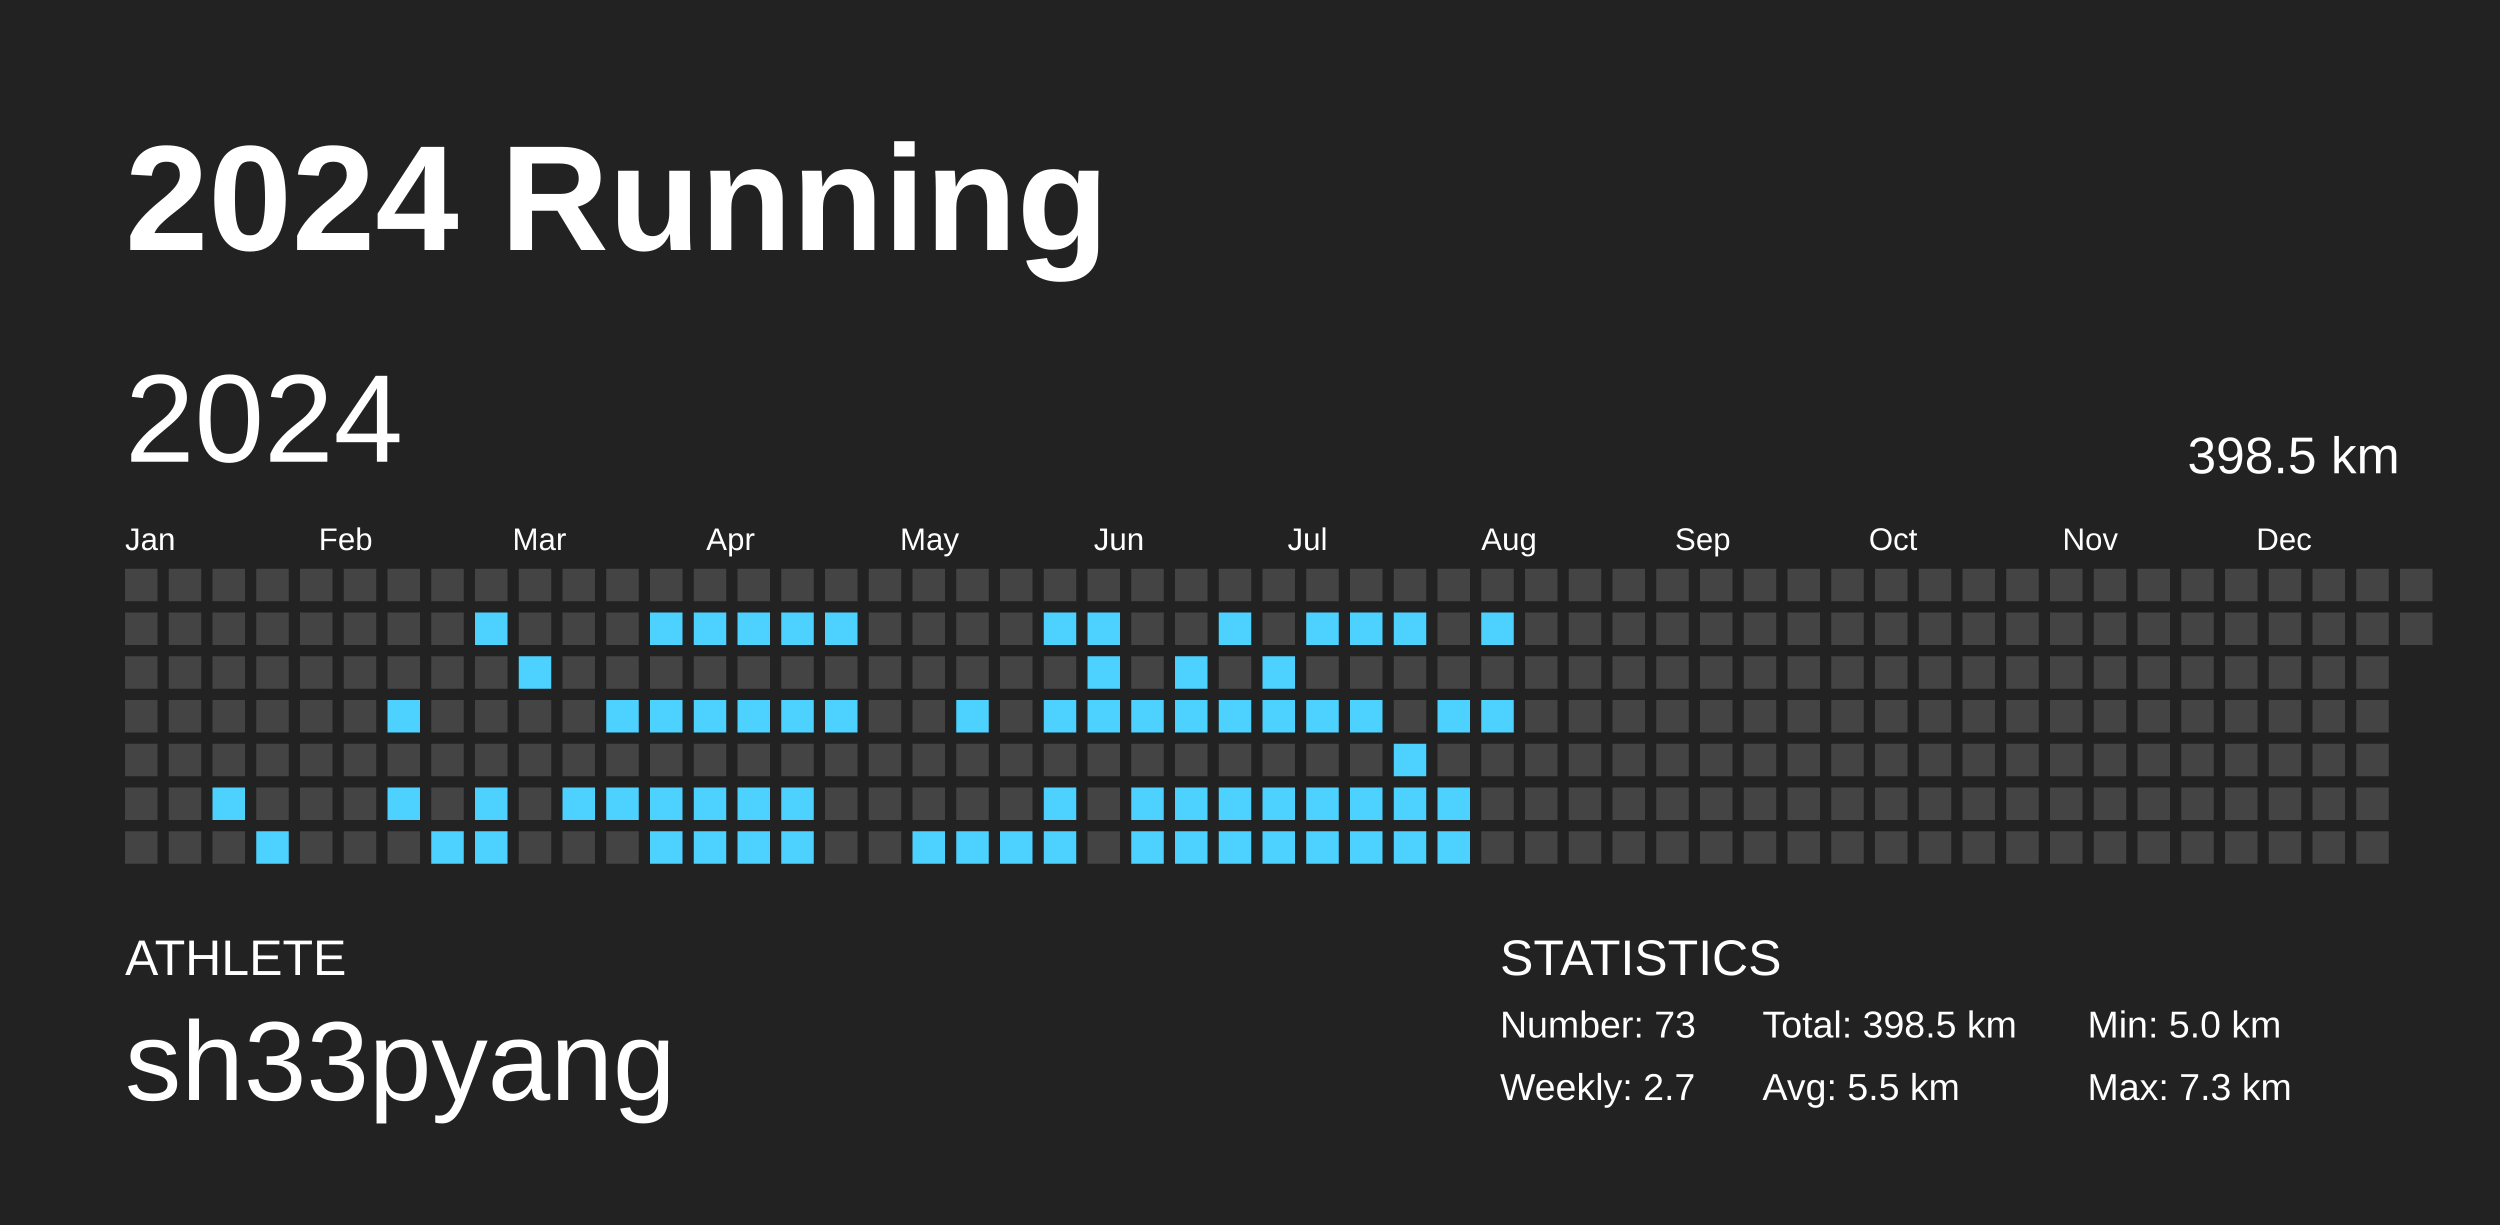
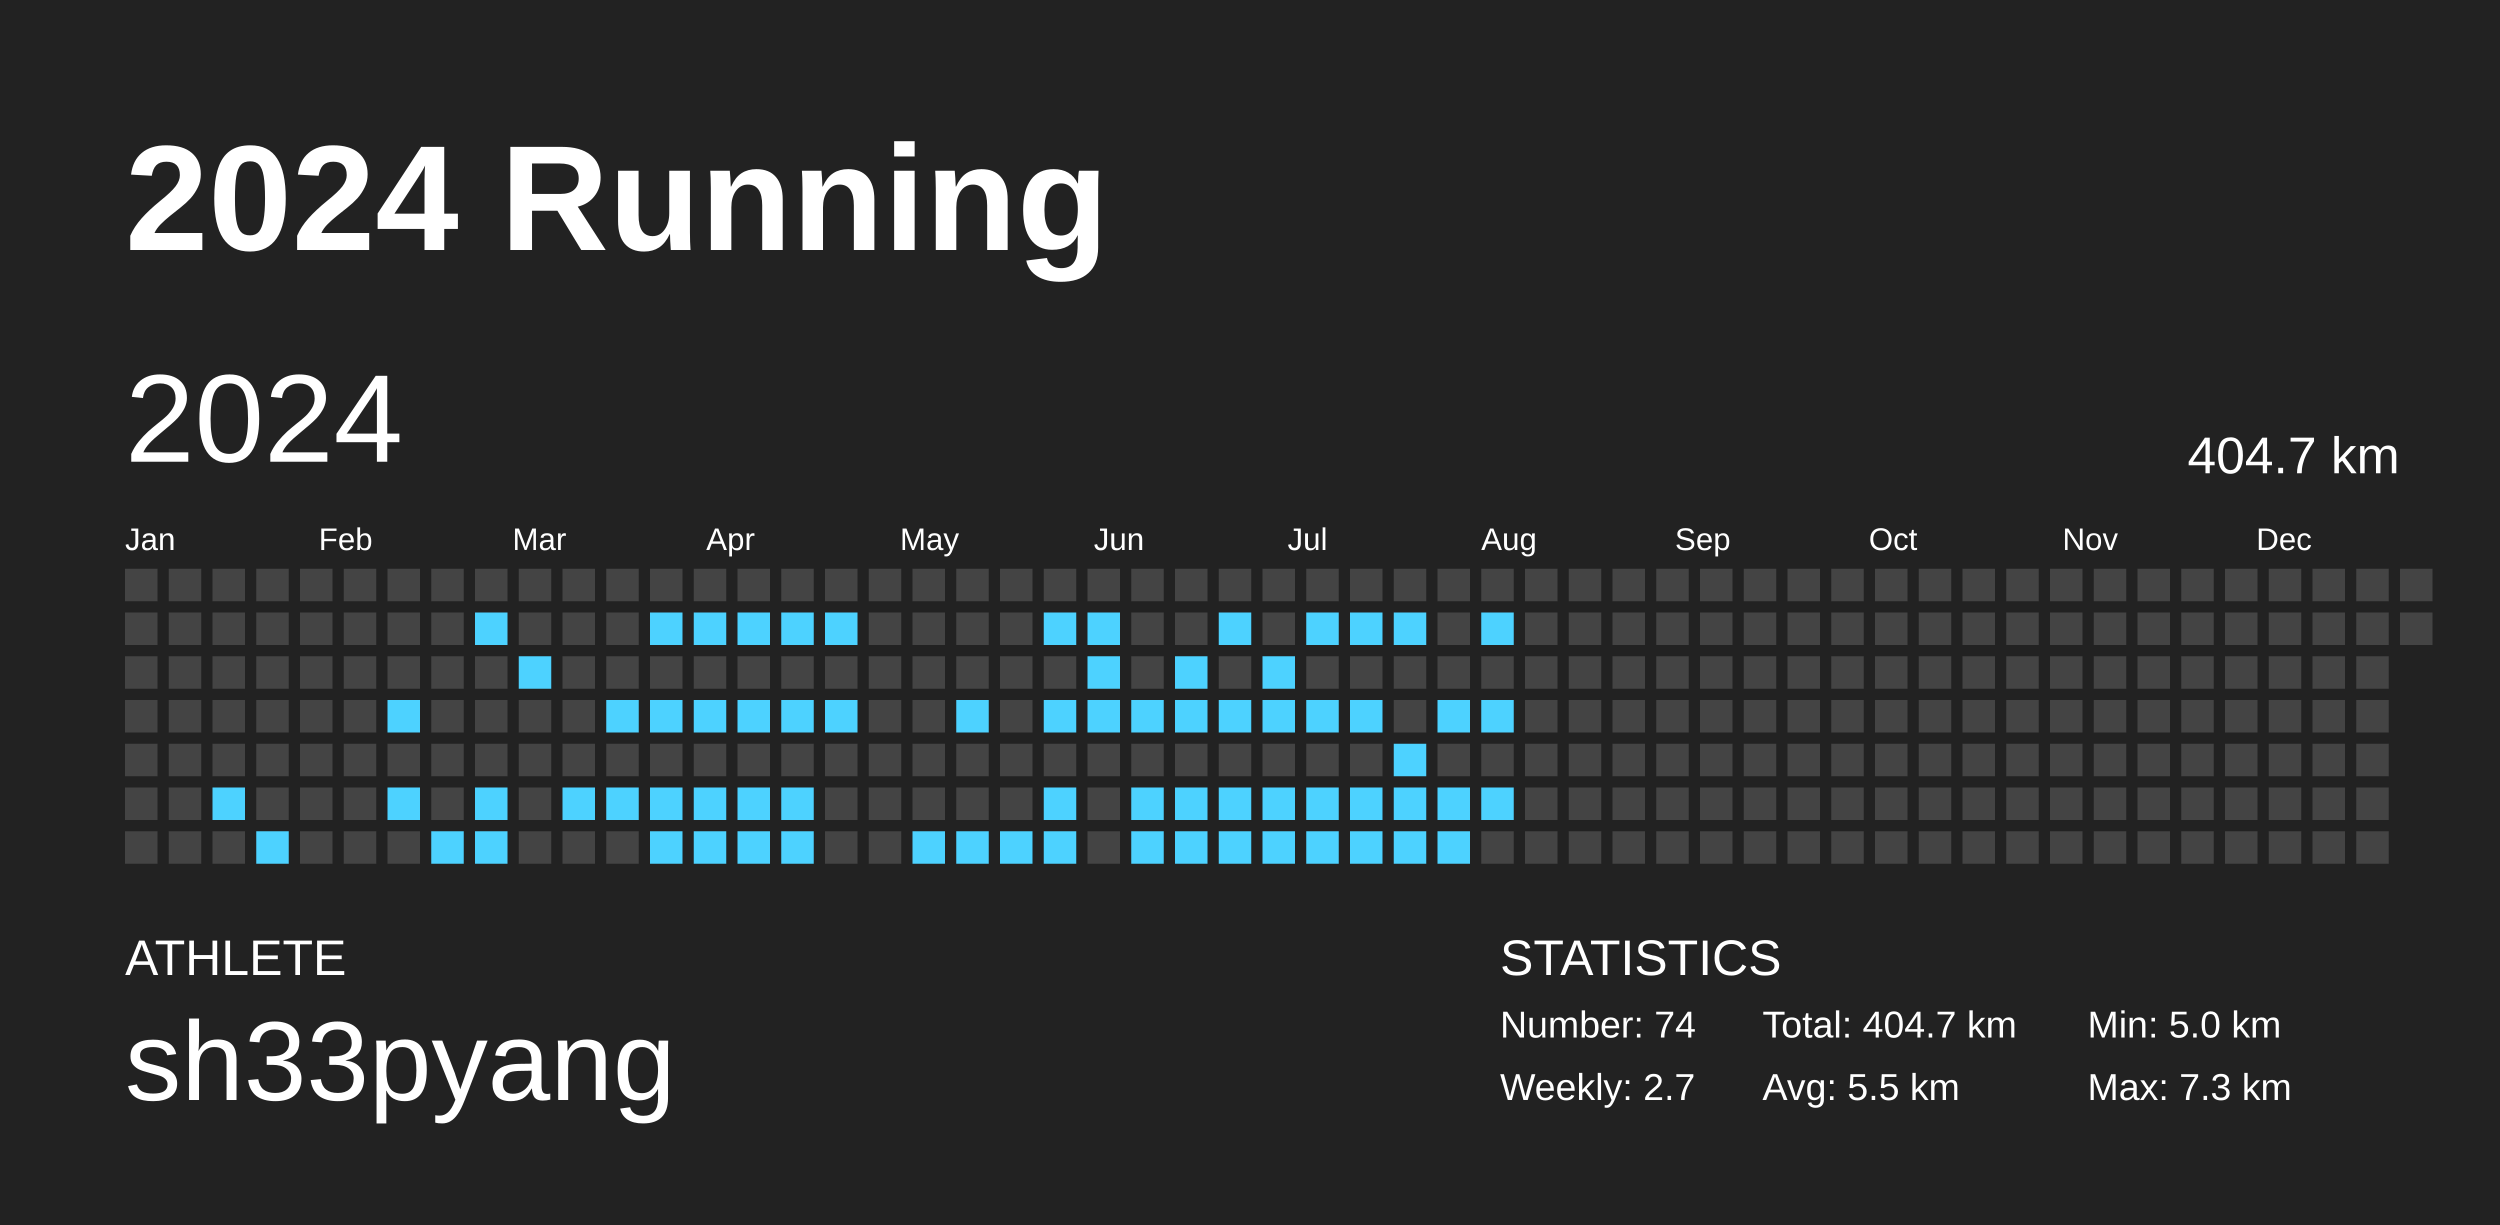
<svg xmlns="http://www.w3.org/2000/svg" baseProfile="full" height="98mm" version="1.1" viewBox="0,0,200,98" width="200mm">
  <defs />
  <rect fill="#222222" height="98" width="200" x="0" y="0" />
  <text fill="#FFFFFF" style="font-size:12px; font-family:Arial; font-weight:bold;" x="10" y="20">2024 Running</text>
  <text fill="#FFFFFF" style="font-size:4px; font-family:Arial" x="10" y="78">ATHLETE</text>
  <text fill="#FFFFFF" style="font-size:9px; font-family:Arial" x="10" y="88">sh33pyang</text>
  <text fill="#FFFFFF" style="font-size:4px; font-family:Arial" x="120" y="78">STATISTICS</text>
-   <text fill="#FFFFFF" style="font-size:3px; font-family:Arial" x="120" y="83">Number: 73</text>
+   <text fill="#FFFFFF" style="font-size:3px; font-family:Arial" x="120" y="83">Number: 74</text>
  <text fill="#FFFFFF" style="font-size:3px; font-family:Arial" x="120" y="88">Weekly: 2.7</text>
-   <text fill="#FFFFFF" style="font-size:3px; font-family:Arial" x="141" y="83">Total: 398.5 km</text>
+   <text fill="#FFFFFF" style="font-size:3px; font-family:Arial" x="141" y="83">Total: 404.7 km</text>
  <text fill="#FFFFFF" style="font-size:3px; font-family:Arial" x="141" y="88">Avg: 5.5 km</text>
  <text fill="#FFFFFF" style="font-size:3px; font-family:Arial" x="167" y="83">Min: 5.0 km</text>
  <text fill="#FFFFFF" style="font-size:3px; font-family:Arial" x="167" y="88">Max: 7.3 km</text>
  <text dominant-baseline="hanging" fill="#FFFFFF" style="font-size:10.0px; font-family:Arial;" x="10" y="30">2024</text>
-   <text dominant-baseline="hanging" fill="#FFFFFF" style="font-size:4.125px; font-family:Arial;" x="175" y="35">398.5 km</text>
+   <text dominant-baseline="hanging" fill="#FFFFFF" style="font-size:4.125px; font-family:Arial;" x="175" y="35">404.7 km</text>
  <text fill="#FFFFFF" style="font-size:2.5px; font-family:Arial" x="10.0" y="44">Jan</text>
  <text fill="#FFFFFF" style="font-size:2.5px; font-family:Arial" x="25.5" y="44">Feb</text>
  <text fill="#FFFFFF" style="font-size:2.5px; font-family:Arial" x="41.0" y="44">Mar</text>
  <text fill="#FFFFFF" style="font-size:2.5px; font-family:Arial" x="56.5" y="44">Apr</text>
  <text fill="#FFFFFF" style="font-size:2.5px; font-family:Arial" x="72.0" y="44">May</text>
  <text fill="#FFFFFF" style="font-size:2.5px; font-family:Arial" x="87.5" y="44">Jun</text>
  <text fill="#FFFFFF" style="font-size:2.5px; font-family:Arial" x="103.0" y="44">Jul</text>
  <text fill="#FFFFFF" style="font-size:2.5px; font-family:Arial" x="118.5" y="44">Aug</text>
  <text fill="#FFFFFF" style="font-size:2.5px; font-family:Arial" x="134.0" y="44">Sep</text>
  <text fill="#FFFFFF" style="font-size:2.5px; font-family:Arial" x="149.5" y="44">Oct</text>
  <text fill="#FFFFFF" style="font-size:2.5px; font-family:Arial" x="165.0" y="44">Nov</text>
  <text fill="#FFFFFF" style="font-size:2.5px; font-family:Arial" x="180.5" y="44">Dec</text>
  <rect fill="#444444" height="2.6" width="2.6" x="10.0" y="45.5" />
  <rect fill="#444444" height="2.6" width="2.6" x="10.0" y="49.0" />
  <rect fill="#444444" height="2.6" width="2.6" x="10.0" y="52.5" />
  <rect fill="#444444" height="2.6" width="2.6" x="10.0" y="56.0" />
  <rect fill="#444444" height="2.6" width="2.6" x="10.0" y="59.5" />
  <rect fill="#444444" height="2.6" width="2.6" x="10.0" y="63.0" />
  <rect fill="#444444" height="2.6" width="2.6" x="10.0" y="66.5" />
  <rect fill="#444444" height="2.6" width="2.6" x="13.5" y="45.5" />
  <rect fill="#444444" height="2.6" width="2.6" x="13.5" y="49.0" />
  <rect fill="#444444" height="2.6" width="2.6" x="13.5" y="52.5" />
  <rect fill="#444444" height="2.6" width="2.6" x="13.5" y="56.0" />
  <rect fill="#444444" height="2.6" width="2.6" x="13.5" y="59.5" />
  <rect fill="#444444" height="2.6" width="2.6" x="13.5" y="63.0" />
  <rect fill="#444444" height="2.6" width="2.6" x="13.5" y="66.5" />
  <rect fill="#444444" height="2.6" width="2.6" x="17.0" y="45.5" />
  <rect fill="#444444" height="2.6" width="2.6" x="17.0" y="49.0" />
  <rect fill="#444444" height="2.6" width="2.6" x="17.0" y="52.5" />
  <rect fill="#444444" height="2.6" width="2.6" x="17.0" y="56.0" />
  <rect fill="#444444" height="2.6" width="2.6" x="17.0" y="59.5" />
  <rect fill="#4dd2ff" height="2.6" width="2.6" x="17.0" y="63.0" />
  <rect fill="#444444" height="2.6" width="2.6" x="17.0" y="66.5" />
  <rect fill="#444444" height="2.6" width="2.6" x="20.5" y="45.5" />
  <rect fill="#444444" height="2.6" width="2.6" x="20.5" y="49.0" />
  <rect fill="#444444" height="2.6" width="2.6" x="20.5" y="52.5" />
  <rect fill="#444444" height="2.6" width="2.6" x="20.5" y="56.0" />
  <rect fill="#444444" height="2.6" width="2.6" x="20.5" y="59.5" />
  <rect fill="#444444" height="2.6" width="2.6" x="20.5" y="63.0" />
  <rect fill="#4dd2ff" height="2.6" width="2.6" x="20.5" y="66.5" />
  <rect fill="#444444" height="2.6" width="2.6" x="24.0" y="45.5" />
  <rect fill="#444444" height="2.6" width="2.6" x="24.0" y="49.0" />
  <rect fill="#444444" height="2.6" width="2.6" x="24.0" y="52.5" />
  <rect fill="#444444" height="2.6" width="2.6" x="24.0" y="56.0" />
  <rect fill="#444444" height="2.6" width="2.6" x="24.0" y="59.5" />
  <rect fill="#444444" height="2.6" width="2.6" x="24.0" y="63.0" />
  <rect fill="#444444" height="2.6" width="2.6" x="24.0" y="66.5" />
  <rect fill="#444444" height="2.6" width="2.6" x="27.5" y="45.5" />
  <rect fill="#444444" height="2.6" width="2.6" x="27.5" y="49.0" />
  <rect fill="#444444" height="2.6" width="2.6" x="27.5" y="52.5" />
  <rect fill="#444444" height="2.6" width="2.6" x="27.5" y="56.0" />
  <rect fill="#444444" height="2.6" width="2.6" x="27.5" y="59.5" />
  <rect fill="#444444" height="2.6" width="2.6" x="27.5" y="63.0" />
  <rect fill="#444444" height="2.6" width="2.6" x="27.5" y="66.5" />
  <rect fill="#444444" height="2.6" width="2.6" x="31.0" y="45.5" />
  <rect fill="#444444" height="2.6" width="2.6" x="31.0" y="49.0" />
  <rect fill="#444444" height="2.6" width="2.6" x="31.0" y="52.5" />
  <rect fill="#4dd2ff" height="2.6" width="2.6" x="31.0" y="56.0" />
  <rect fill="#444444" height="2.6" width="2.6" x="31.0" y="59.5" />
  <rect fill="#4dd2ff" height="2.6" width="2.6" x="31.0" y="63.0" />
  <rect fill="#444444" height="2.6" width="2.6" x="31.0" y="66.5" />
  <rect fill="#444444" height="2.6" width="2.6" x="34.5" y="45.5" />
  <rect fill="#444444" height="2.6" width="2.6" x="34.5" y="49.0" />
  <rect fill="#444444" height="2.6" width="2.6" x="34.5" y="52.5" />
  <rect fill="#444444" height="2.6" width="2.6" x="34.5" y="56.0" />
  <rect fill="#444444" height="2.6" width="2.6" x="34.5" y="59.5" />
  <rect fill="#444444" height="2.6" width="2.6" x="34.5" y="63.0" />
  <rect fill="#4dd2ff" height="2.6" width="2.6" x="34.5" y="66.5" />
  <rect fill="#444444" height="2.6" width="2.6" x="38.0" y="45.5" />
  <rect fill="#4dd2ff" height="2.6" width="2.6" x="38.0" y="49.0" />
  <rect fill="#444444" height="2.6" width="2.6" x="38.0" y="52.5" />
  <rect fill="#444444" height="2.6" width="2.6" x="38.0" y="56.0" />
  <rect fill="#444444" height="2.6" width="2.6" x="38.0" y="59.5" />
  <rect fill="#4dd2ff" height="2.6" width="2.6" x="38.0" y="63.0" />
  <rect fill="#4dd2ff" height="2.6" width="2.6" x="38.0" y="66.5" />
  <rect fill="#444444" height="2.6" width="2.6" x="41.5" y="45.5" />
  <rect fill="#444444" height="2.6" width="2.6" x="41.5" y="49.0" />
  <rect fill="#4dd2ff" height="2.6" width="2.6" x="41.5" y="52.5" />
  <rect fill="#444444" height="2.6" width="2.6" x="41.5" y="56.0" />
  <rect fill="#444444" height="2.6" width="2.6" x="41.5" y="59.5" />
  <rect fill="#444444" height="2.6" width="2.6" x="41.5" y="63.0" />
  <rect fill="#444444" height="2.6" width="2.6" x="41.5" y="66.5" />
  <rect fill="#444444" height="2.6" width="2.6" x="45.0" y="45.5" />
  <rect fill="#444444" height="2.6" width="2.6" x="45.0" y="49.0" />
  <rect fill="#444444" height="2.6" width="2.6" x="45.0" y="52.5" />
  <rect fill="#444444" height="2.6" width="2.6" x="45.0" y="56.0" />
  <rect fill="#444444" height="2.6" width="2.6" x="45.0" y="59.5" />
  <rect fill="#4dd2ff" height="2.6" width="2.6" x="45.0" y="63.0" />
  <rect fill="#444444" height="2.6" width="2.6" x="45.0" y="66.5" />
  <rect fill="#444444" height="2.6" width="2.6" x="48.5" y="45.5" />
  <rect fill="#444444" height="2.6" width="2.6" x="48.5" y="49.0" />
  <rect fill="#444444" height="2.6" width="2.6" x="48.5" y="52.5" />
  <rect fill="#4dd2ff" height="2.6" width="2.6" x="48.5" y="56.0" />
  <rect fill="#444444" height="2.6" width="2.6" x="48.5" y="59.5" />
  <rect fill="#4dd2ff" height="2.6" width="2.6" x="48.5" y="63.0" />
  <rect fill="#444444" height="2.6" width="2.6" x="48.5" y="66.5" />
  <rect fill="#444444" height="2.6" width="2.6" x="52.0" y="45.5" />
  <rect fill="#4dd2ff" height="2.6" width="2.6" x="52.0" y="49.0" />
  <rect fill="#444444" height="2.6" width="2.6" x="52.0" y="52.5" />
  <rect fill="#4dd2ff" height="2.6" width="2.6" x="52.0" y="56.0" />
  <rect fill="#444444" height="2.6" width="2.6" x="52.0" y="59.5" />
  <rect fill="#4dd2ff" height="2.6" width="2.6" x="52.0" y="63.0" />
  <rect fill="#4dd2ff" height="2.6" width="2.6" x="52.0" y="66.5" />
  <rect fill="#444444" height="2.6" width="2.6" x="55.5" y="45.5" />
  <rect fill="#4dd2ff" height="2.6" width="2.6" x="55.5" y="49.0" />
  <rect fill="#444444" height="2.6" width="2.6" x="55.5" y="52.5" />
  <rect fill="#4dd2ff" height="2.6" width="2.6" x="55.5" y="56.0" />
  <rect fill="#444444" height="2.6" width="2.6" x="55.5" y="59.5" />
  <rect fill="#4dd2ff" height="2.6" width="2.6" x="55.5" y="63.0" />
  <rect fill="#4dd2ff" height="2.6" width="2.6" x="55.5" y="66.5" />
  <rect fill="#444444" height="2.6" width="2.6" x="59.0" y="45.5" />
  <rect fill="#4dd2ff" height="2.6" width="2.6" x="59.0" y="49.0" />
  <rect fill="#444444" height="2.6" width="2.6" x="59.0" y="52.5" />
  <rect fill="#4dd2ff" height="2.6" width="2.6" x="59.0" y="56.0" />
  <rect fill="#444444" height="2.6" width="2.6" x="59.0" y="59.5" />
  <rect fill="#4dd2ff" height="2.6" width="2.6" x="59.0" y="63.0" />
  <rect fill="#4dd2ff" height="2.6" width="2.6" x="59.0" y="66.5" />
  <rect fill="#444444" height="2.6" width="2.6" x="62.5" y="45.5" />
  <rect fill="#4dd2ff" height="2.6" width="2.6" x="62.5" y="49.0" />
  <rect fill="#444444" height="2.6" width="2.6" x="62.5" y="52.5" />
  <rect fill="#4dd2ff" height="2.6" width="2.6" x="62.5" y="56.0" />
  <rect fill="#444444" height="2.6" width="2.6" x="62.5" y="59.5" />
  <rect fill="#4dd2ff" height="2.6" width="2.6" x="62.5" y="63.0" />
  <rect fill="#4dd2ff" height="2.6" width="2.6" x="62.5" y="66.5" />
  <rect fill="#444444" height="2.6" width="2.6" x="66.0" y="45.5" />
  <rect fill="#4dd2ff" height="2.6" width="2.6" x="66.0" y="49.0" />
  <rect fill="#444444" height="2.6" width="2.6" x="66.0" y="52.5" />
  <rect fill="#4dd2ff" height="2.6" width="2.6" x="66.0" y="56.0" />
  <rect fill="#444444" height="2.6" width="2.6" x="66.0" y="59.5" />
  <rect fill="#444444" height="2.6" width="2.6" x="66.0" y="63.0" />
  <rect fill="#444444" height="2.6" width="2.6" x="66.0" y="66.5" />
  <rect fill="#444444" height="2.6" width="2.6" x="69.5" y="45.5" />
  <rect fill="#444444" height="2.6" width="2.6" x="69.5" y="49.0" />
  <rect fill="#444444" height="2.6" width="2.6" x="69.5" y="52.5" />
  <rect fill="#444444" height="2.6" width="2.6" x="69.5" y="56.0" />
  <rect fill="#444444" height="2.6" width="2.6" x="69.5" y="59.5" />
  <rect fill="#444444" height="2.6" width="2.6" x="69.5" y="63.0" />
  <rect fill="#444444" height="2.6" width="2.6" x="69.5" y="66.5" />
  <rect fill="#444444" height="2.6" width="2.6" x="73.0" y="45.5" />
  <rect fill="#444444" height="2.6" width="2.6" x="73.0" y="49.0" />
  <rect fill="#444444" height="2.6" width="2.6" x="73.0" y="52.5" />
  <rect fill="#444444" height="2.6" width="2.6" x="73.0" y="56.0" />
  <rect fill="#444444" height="2.6" width="2.6" x="73.0" y="59.5" />
  <rect fill="#444444" height="2.6" width="2.6" x="73.0" y="63.0" />
  <rect fill="#4dd2ff" height="2.6" width="2.6" x="73.0" y="66.5" />
  <rect fill="#444444" height="2.6" width="2.6" x="76.5" y="45.5" />
  <rect fill="#444444" height="2.6" width="2.6" x="76.5" y="49.0" />
  <rect fill="#444444" height="2.6" width="2.6" x="76.5" y="52.5" />
  <rect fill="#4dd2ff" height="2.6" width="2.6" x="76.5" y="56.0" />
  <rect fill="#444444" height="2.6" width="2.6" x="76.5" y="59.5" />
  <rect fill="#444444" height="2.6" width="2.6" x="76.5" y="63.0" />
  <rect fill="#4dd2ff" height="2.6" width="2.6" x="76.5" y="66.5" />
  <rect fill="#444444" height="2.6" width="2.6" x="80.0" y="45.5" />
  <rect fill="#444444" height="2.6" width="2.6" x="80.0" y="49.0" />
  <rect fill="#444444" height="2.6" width="2.6" x="80.0" y="52.5" />
  <rect fill="#444444" height="2.6" width="2.6" x="80.0" y="56.0" />
  <rect fill="#444444" height="2.6" width="2.6" x="80.0" y="59.5" />
  <rect fill="#444444" height="2.6" width="2.6" x="80.0" y="63.0" />
  <rect fill="#4dd2ff" height="2.6" width="2.6" x="80.0" y="66.5" />
  <rect fill="#444444" height="2.6" width="2.6" x="83.5" y="45.5" />
  <rect fill="#4dd2ff" height="2.6" width="2.6" x="83.5" y="49.0" />
  <rect fill="#444444" height="2.6" width="2.6" x="83.5" y="52.5" />
  <rect fill="#4dd2ff" height="2.6" width="2.6" x="83.5" y="56.0" />
  <rect fill="#444444" height="2.6" width="2.6" x="83.5" y="59.5" />
  <rect fill="#4dd2ff" height="2.6" width="2.6" x="83.5" y="63.0" />
  <rect fill="#4dd2ff" height="2.6" width="2.6" x="83.5" y="66.5" />
  <rect fill="#444444" height="2.6" width="2.6" x="87.0" y="45.5" />
  <rect fill="#4dd2ff" height="2.6" width="2.6" x="87.0" y="49.0" />
  <rect fill="#4dd2ff" height="2.6" width="2.6" x="87.0" y="52.5" />
  <rect fill="#4dd2ff" height="2.6" width="2.6" x="87.0" y="56.0" />
  <rect fill="#444444" height="2.6" width="2.6" x="87.0" y="59.5" />
  <rect fill="#444444" height="2.6" width="2.6" x="87.0" y="63.0" />
  <rect fill="#444444" height="2.6" width="2.6" x="87.0" y="66.5" />
  <rect fill="#444444" height="2.6" width="2.6" x="90.5" y="45.5" />
  <rect fill="#444444" height="2.6" width="2.6" x="90.5" y="49.0" />
  <rect fill="#444444" height="2.6" width="2.6" x="90.5" y="52.5" />
  <rect fill="#4dd2ff" height="2.6" width="2.6" x="90.5" y="56.0" />
  <rect fill="#444444" height="2.6" width="2.6" x="90.5" y="59.5" />
  <rect fill="#4dd2ff" height="2.6" width="2.6" x="90.5" y="63.0" />
  <rect fill="#4dd2ff" height="2.6" width="2.6" x="90.5" y="66.5" />
  <rect fill="#444444" height="2.6" width="2.6" x="94.0" y="45.5" />
  <rect fill="#444444" height="2.6" width="2.6" x="94.0" y="49.0" />
  <rect fill="#4dd2ff" height="2.6" width="2.6" x="94.0" y="52.5" />
  <rect fill="#4dd2ff" height="2.6" width="2.6" x="94.0" y="56.0" />
  <rect fill="#444444" height="2.6" width="2.6" x="94.0" y="59.5" />
  <rect fill="#4dd2ff" height="2.6" width="2.6" x="94.0" y="63.0" />
  <rect fill="#4dd2ff" height="2.6" width="2.6" x="94.0" y="66.5" />
  <rect fill="#444444" height="2.6" width="2.6" x="97.5" y="45.5" />
  <rect fill="#4dd2ff" height="2.6" width="2.6" x="97.5" y="49.0" />
  <rect fill="#444444" height="2.6" width="2.6" x="97.5" y="52.5" />
  <rect fill="#4dd2ff" height="2.6" width="2.6" x="97.5" y="56.0" />
  <rect fill="#444444" height="2.6" width="2.6" x="97.5" y="59.5" />
  <rect fill="#4dd2ff" height="2.6" width="2.6" x="97.5" y="63.0" />
  <rect fill="#4dd2ff" height="2.6" width="2.6" x="97.5" y="66.5" />
  <rect fill="#444444" height="2.6" width="2.6" x="101.0" y="45.5" />
  <rect fill="#444444" height="2.6" width="2.6" x="101.0" y="49.0" />
  <rect fill="#4dd2ff" height="2.6" width="2.6" x="101.0" y="52.5" />
  <rect fill="#4dd2ff" height="2.6" width="2.6" x="101.0" y="56.0" />
  <rect fill="#444444" height="2.6" width="2.6" x="101.0" y="59.5" />
  <rect fill="#4dd2ff" height="2.6" width="2.6" x="101.0" y="63.0" />
  <rect fill="#4dd2ff" height="2.6" width="2.6" x="101.0" y="66.5" />
  <rect fill="#444444" height="2.6" width="2.6" x="104.5" y="45.5" />
  <rect fill="#4dd2ff" height="2.6" width="2.6" x="104.5" y="49.0" />
  <rect fill="#444444" height="2.6" width="2.6" x="104.5" y="52.5" />
  <rect fill="#4dd2ff" height="2.6" width="2.6" x="104.5" y="56.0" />
  <rect fill="#444444" height="2.6" width="2.6" x="104.5" y="59.5" />
  <rect fill="#4dd2ff" height="2.6" width="2.6" x="104.5" y="63.0" />
  <rect fill="#4dd2ff" height="2.6" width="2.6" x="104.5" y="66.5" />
  <rect fill="#444444" height="2.6" width="2.6" x="108.0" y="45.5" />
  <rect fill="#4dd2ff" height="2.6" width="2.6" x="108.0" y="49.0" />
  <rect fill="#444444" height="2.6" width="2.6" x="108.0" y="52.5" />
  <rect fill="#4dd2ff" height="2.6" width="2.6" x="108.0" y="56.0" />
  <rect fill="#444444" height="2.6" width="2.6" x="108.0" y="59.5" />
  <rect fill="#4dd2ff" height="2.6" width="2.6" x="108.0" y="63.0" />
  <rect fill="#4dd2ff" height="2.6" width="2.6" x="108.0" y="66.5" />
  <rect fill="#444444" height="2.6" width="2.6" x="111.5" y="45.5" />
  <rect fill="#4dd2ff" height="2.6" width="2.6" x="111.5" y="49.0" />
  <rect fill="#444444" height="2.6" width="2.6" x="111.5" y="52.5" />
  <rect fill="#444444" height="2.6" width="2.6" x="111.5" y="56.0" />
  <rect fill="#4dd2ff" height="2.6" width="2.6" x="111.5" y="59.5" />
  <rect fill="#4dd2ff" height="2.6" width="2.6" x="111.5" y="63.0" />
  <rect fill="#4dd2ff" height="2.6" width="2.6" x="111.5" y="66.5" />
  <rect fill="#444444" height="2.6" width="2.6" x="115.0" y="45.5" />
  <rect fill="#444444" height="2.6" width="2.6" x="115.0" y="49.0" />
  <rect fill="#444444" height="2.6" width="2.6" x="115.0" y="52.5" />
  <rect fill="#4dd2ff" height="2.6" width="2.6" x="115.0" y="56.0" />
  <rect fill="#444444" height="2.6" width="2.6" x="115.0" y="59.5" />
  <rect fill="#4dd2ff" height="2.6" width="2.6" x="115.0" y="63.0" />
  <rect fill="#4dd2ff" height="2.6" width="2.6" x="115.0" y="66.5" />
  <rect fill="#444444" height="2.6" width="2.6" x="118.5" y="45.5" />
  <rect fill="#4dd2ff" height="2.6" width="2.6" x="118.5" y="49.0" />
  <rect fill="#444444" height="2.6" width="2.6" x="118.5" y="52.5" />
  <rect fill="#4dd2ff" height="2.6" width="2.6" x="118.5" y="56.0" />
  <rect fill="#444444" height="2.6" width="2.6" x="118.5" y="59.5" />
-   <rect fill="#444444" height="2.6" width="2.6" x="118.5" y="63.0" />
+   <rect fill="#4dd2ff" height="2.6" width="2.6" x="118.5" y="63.0" />
  <rect fill="#444444" height="2.6" width="2.6" x="118.5" y="66.5" />
  <rect fill="#444444" height="2.6" width="2.6" x="122.0" y="45.5" />
  <rect fill="#444444" height="2.6" width="2.6" x="122.0" y="49.0" />
  <rect fill="#444444" height="2.6" width="2.6" x="122.0" y="52.5" />
  <rect fill="#444444" height="2.6" width="2.6" x="122.0" y="56.0" />
  <rect fill="#444444" height="2.6" width="2.6" x="122.0" y="59.5" />
  <rect fill="#444444" height="2.6" width="2.6" x="122.0" y="63.0" />
  <rect fill="#444444" height="2.6" width="2.6" x="122.0" y="66.5" />
  <rect fill="#444444" height="2.6" width="2.6" x="125.5" y="45.5" />
  <rect fill="#444444" height="2.6" width="2.6" x="125.5" y="49.0" />
  <rect fill="#444444" height="2.6" width="2.6" x="125.5" y="52.5" />
  <rect fill="#444444" height="2.6" width="2.6" x="125.5" y="56.0" />
  <rect fill="#444444" height="2.6" width="2.6" x="125.5" y="59.5" />
  <rect fill="#444444" height="2.6" width="2.6" x="125.5" y="63.0" />
  <rect fill="#444444" height="2.6" width="2.6" x="125.5" y="66.5" />
  <rect fill="#444444" height="2.6" width="2.6" x="129.0" y="45.5" />
  <rect fill="#444444" height="2.6" width="2.6" x="129.0" y="49.0" />
  <rect fill="#444444" height="2.6" width="2.6" x="129.0" y="52.5" />
  <rect fill="#444444" height="2.6" width="2.6" x="129.0" y="56.0" />
  <rect fill="#444444" height="2.6" width="2.6" x="129.0" y="59.5" />
  <rect fill="#444444" height="2.6" width="2.6" x="129.0" y="63.0" />
  <rect fill="#444444" height="2.6" width="2.6" x="129.0" y="66.5" />
  <rect fill="#444444" height="2.6" width="2.6" x="132.5" y="45.5" />
  <rect fill="#444444" height="2.6" width="2.6" x="132.5" y="49.0" />
  <rect fill="#444444" height="2.6" width="2.6" x="132.5" y="52.5" />
  <rect fill="#444444" height="2.6" width="2.6" x="132.5" y="56.0" />
  <rect fill="#444444" height="2.6" width="2.6" x="132.5" y="59.5" />
  <rect fill="#444444" height="2.6" width="2.6" x="132.5" y="63.0" />
  <rect fill="#444444" height="2.6" width="2.6" x="132.5" y="66.5" />
  <rect fill="#444444" height="2.6" width="2.6" x="136.0" y="45.5" />
  <rect fill="#444444" height="2.6" width="2.6" x="136.0" y="49.0" />
  <rect fill="#444444" height="2.6" width="2.6" x="136.0" y="52.5" />
  <rect fill="#444444" height="2.6" width="2.6" x="136.0" y="56.0" />
  <rect fill="#444444" height="2.6" width="2.6" x="136.0" y="59.5" />
  <rect fill="#444444" height="2.6" width="2.6" x="136.0" y="63.0" />
  <rect fill="#444444" height="2.6" width="2.6" x="136.0" y="66.5" />
  <rect fill="#444444" height="2.6" width="2.6" x="139.5" y="45.5" />
  <rect fill="#444444" height="2.6" width="2.6" x="139.5" y="49.0" />
  <rect fill="#444444" height="2.6" width="2.6" x="139.5" y="52.5" />
  <rect fill="#444444" height="2.6" width="2.6" x="139.5" y="56.0" />
  <rect fill="#444444" height="2.6" width="2.6" x="139.5" y="59.5" />
  <rect fill="#444444" height="2.6" width="2.6" x="139.5" y="63.0" />
  <rect fill="#444444" height="2.6" width="2.6" x="139.5" y="66.5" />
  <rect fill="#444444" height="2.6" width="2.6" x="143.0" y="45.5" />
  <rect fill="#444444" height="2.6" width="2.6" x="143.0" y="49.0" />
  <rect fill="#444444" height="2.6" width="2.6" x="143.0" y="52.5" />
  <rect fill="#444444" height="2.6" width="2.6" x="143.0" y="56.0" />
  <rect fill="#444444" height="2.6" width="2.6" x="143.0" y="59.5" />
  <rect fill="#444444" height="2.6" width="2.6" x="143.0" y="63.0" />
  <rect fill="#444444" height="2.6" width="2.6" x="143.0" y="66.5" />
  <rect fill="#444444" height="2.6" width="2.6" x="146.5" y="45.5" />
  <rect fill="#444444" height="2.6" width="2.6" x="146.5" y="49.0" />
  <rect fill="#444444" height="2.6" width="2.6" x="146.5" y="52.5" />
  <rect fill="#444444" height="2.6" width="2.6" x="146.5" y="56.0" />
  <rect fill="#444444" height="2.6" width="2.6" x="146.5" y="59.5" />
  <rect fill="#444444" height="2.6" width="2.6" x="146.5" y="63.0" />
  <rect fill="#444444" height="2.6" width="2.6" x="146.5" y="66.5" />
  <rect fill="#444444" height="2.6" width="2.6" x="150.0" y="45.5" />
  <rect fill="#444444" height="2.6" width="2.6" x="150.0" y="49.0" />
  <rect fill="#444444" height="2.6" width="2.6" x="150.0" y="52.5" />
  <rect fill="#444444" height="2.6" width="2.6" x="150.0" y="56.0" />
  <rect fill="#444444" height="2.6" width="2.6" x="150.0" y="59.5" />
  <rect fill="#444444" height="2.6" width="2.6" x="150.0" y="63.0" />
  <rect fill="#444444" height="2.6" width="2.6" x="150.0" y="66.5" />
  <rect fill="#444444" height="2.6" width="2.6" x="153.5" y="45.5" />
  <rect fill="#444444" height="2.6" width="2.6" x="153.5" y="49.0" />
  <rect fill="#444444" height="2.6" width="2.6" x="153.5" y="52.5" />
  <rect fill="#444444" height="2.6" width="2.6" x="153.5" y="56.0" />
  <rect fill="#444444" height="2.6" width="2.6" x="153.5" y="59.5" />
  <rect fill="#444444" height="2.6" width="2.6" x="153.5" y="63.0" />
  <rect fill="#444444" height="2.6" width="2.6" x="153.5" y="66.5" />
  <rect fill="#444444" height="2.6" width="2.6" x="157.0" y="45.5" />
  <rect fill="#444444" height="2.6" width="2.6" x="157.0" y="49.0" />
  <rect fill="#444444" height="2.6" width="2.6" x="157.0" y="52.5" />
  <rect fill="#444444" height="2.6" width="2.6" x="157.0" y="56.0" />
  <rect fill="#444444" height="2.6" width="2.6" x="157.0" y="59.5" />
  <rect fill="#444444" height="2.6" width="2.6" x="157.0" y="63.0" />
  <rect fill="#444444" height="2.6" width="2.6" x="157.0" y="66.5" />
  <rect fill="#444444" height="2.6" width="2.6" x="160.5" y="45.5" />
  <rect fill="#444444" height="2.6" width="2.6" x="160.5" y="49.0" />
  <rect fill="#444444" height="2.6" width="2.6" x="160.5" y="52.5" />
  <rect fill="#444444" height="2.6" width="2.6" x="160.5" y="56.0" />
  <rect fill="#444444" height="2.6" width="2.6" x="160.5" y="59.5" />
  <rect fill="#444444" height="2.6" width="2.6" x="160.5" y="63.0" />
  <rect fill="#444444" height="2.6" width="2.6" x="160.5" y="66.5" />
  <rect fill="#444444" height="2.6" width="2.6" x="164.0" y="45.5" />
  <rect fill="#444444" height="2.6" width="2.6" x="164.0" y="49.0" />
  <rect fill="#444444" height="2.6" width="2.6" x="164.0" y="52.5" />
  <rect fill="#444444" height="2.6" width="2.6" x="164.0" y="56.0" />
  <rect fill="#444444" height="2.6" width="2.6" x="164.0" y="59.5" />
  <rect fill="#444444" height="2.6" width="2.6" x="164.0" y="63.0" />
  <rect fill="#444444" height="2.6" width="2.6" x="164.0" y="66.5" />
  <rect fill="#444444" height="2.6" width="2.6" x="167.5" y="45.5" />
  <rect fill="#444444" height="2.6" width="2.6" x="167.5" y="49.0" />
  <rect fill="#444444" height="2.6" width="2.6" x="167.5" y="52.5" />
  <rect fill="#444444" height="2.6" width="2.6" x="167.5" y="56.0" />
  <rect fill="#444444" height="2.6" width="2.6" x="167.5" y="59.5" />
  <rect fill="#444444" height="2.6" width="2.6" x="167.5" y="63.0" />
  <rect fill="#444444" height="2.6" width="2.6" x="167.5" y="66.5" />
  <rect fill="#444444" height="2.6" width="2.6" x="171.0" y="45.5" />
  <rect fill="#444444" height="2.6" width="2.6" x="171.0" y="49.0" />
  <rect fill="#444444" height="2.6" width="2.6" x="171.0" y="52.5" />
  <rect fill="#444444" height="2.6" width="2.6" x="171.0" y="56.0" />
  <rect fill="#444444" height="2.6" width="2.6" x="171.0" y="59.5" />
  <rect fill="#444444" height="2.6" width="2.6" x="171.0" y="63.0" />
  <rect fill="#444444" height="2.6" width="2.6" x="171.0" y="66.5" />
  <rect fill="#444444" height="2.6" width="2.6" x="174.5" y="45.5" />
  <rect fill="#444444" height="2.6" width="2.6" x="174.5" y="49.0" />
  <rect fill="#444444" height="2.6" width="2.6" x="174.5" y="52.5" />
  <rect fill="#444444" height="2.6" width="2.6" x="174.5" y="56.0" />
  <rect fill="#444444" height="2.6" width="2.6" x="174.5" y="59.5" />
  <rect fill="#444444" height="2.6" width="2.6" x="174.5" y="63.0" />
  <rect fill="#444444" height="2.6" width="2.6" x="174.5" y="66.5" />
  <rect fill="#444444" height="2.6" width="2.6" x="178.0" y="45.5" />
  <rect fill="#444444" height="2.6" width="2.6" x="178.0" y="49.0" />
  <rect fill="#444444" height="2.6" width="2.6" x="178.0" y="52.5" />
  <rect fill="#444444" height="2.6" width="2.6" x="178.0" y="56.0" />
  <rect fill="#444444" height="2.6" width="2.6" x="178.0" y="59.5" />
  <rect fill="#444444" height="2.6" width="2.6" x="178.0" y="63.0" />
  <rect fill="#444444" height="2.6" width="2.6" x="178.0" y="66.5" />
  <rect fill="#444444" height="2.6" width="2.6" x="181.5" y="45.5" />
  <rect fill="#444444" height="2.6" width="2.6" x="181.5" y="49.0" />
  <rect fill="#444444" height="2.6" width="2.6" x="181.5" y="52.5" />
  <rect fill="#444444" height="2.6" width="2.6" x="181.5" y="56.0" />
  <rect fill="#444444" height="2.6" width="2.6" x="181.5" y="59.5" />
  <rect fill="#444444" height="2.6" width="2.6" x="181.5" y="63.0" />
  <rect fill="#444444" height="2.6" width="2.6" x="181.5" y="66.5" />
  <rect fill="#444444" height="2.6" width="2.6" x="185.0" y="45.5" />
  <rect fill="#444444" height="2.6" width="2.6" x="185.0" y="49.0" />
  <rect fill="#444444" height="2.6" width="2.6" x="185.0" y="52.5" />
  <rect fill="#444444" height="2.6" width="2.6" x="185.0" y="56.0" />
  <rect fill="#444444" height="2.6" width="2.6" x="185.0" y="59.5" />
  <rect fill="#444444" height="2.6" width="2.6" x="185.0" y="63.0" />
  <rect fill="#444444" height="2.6" width="2.6" x="185.0" y="66.5" />
  <rect fill="#444444" height="2.6" width="2.6" x="188.5" y="45.5" />
  <rect fill="#444444" height="2.6" width="2.6" x="188.5" y="49.0" />
  <rect fill="#444444" height="2.6" width="2.6" x="188.5" y="52.5" />
  <rect fill="#444444" height="2.6" width="2.6" x="188.5" y="56.0" />
  <rect fill="#444444" height="2.6" width="2.6" x="188.5" y="59.5" />
  <rect fill="#444444" height="2.6" width="2.6" x="188.5" y="63.0" />
  <rect fill="#444444" height="2.6" width="2.6" x="188.5" y="66.5" />
  <rect fill="#444444" height="2.6" width="2.6" x="192.0" y="45.5" />
  <rect fill="#444444" height="2.6" width="2.6" x="192.0" y="49.0" />
</svg>
